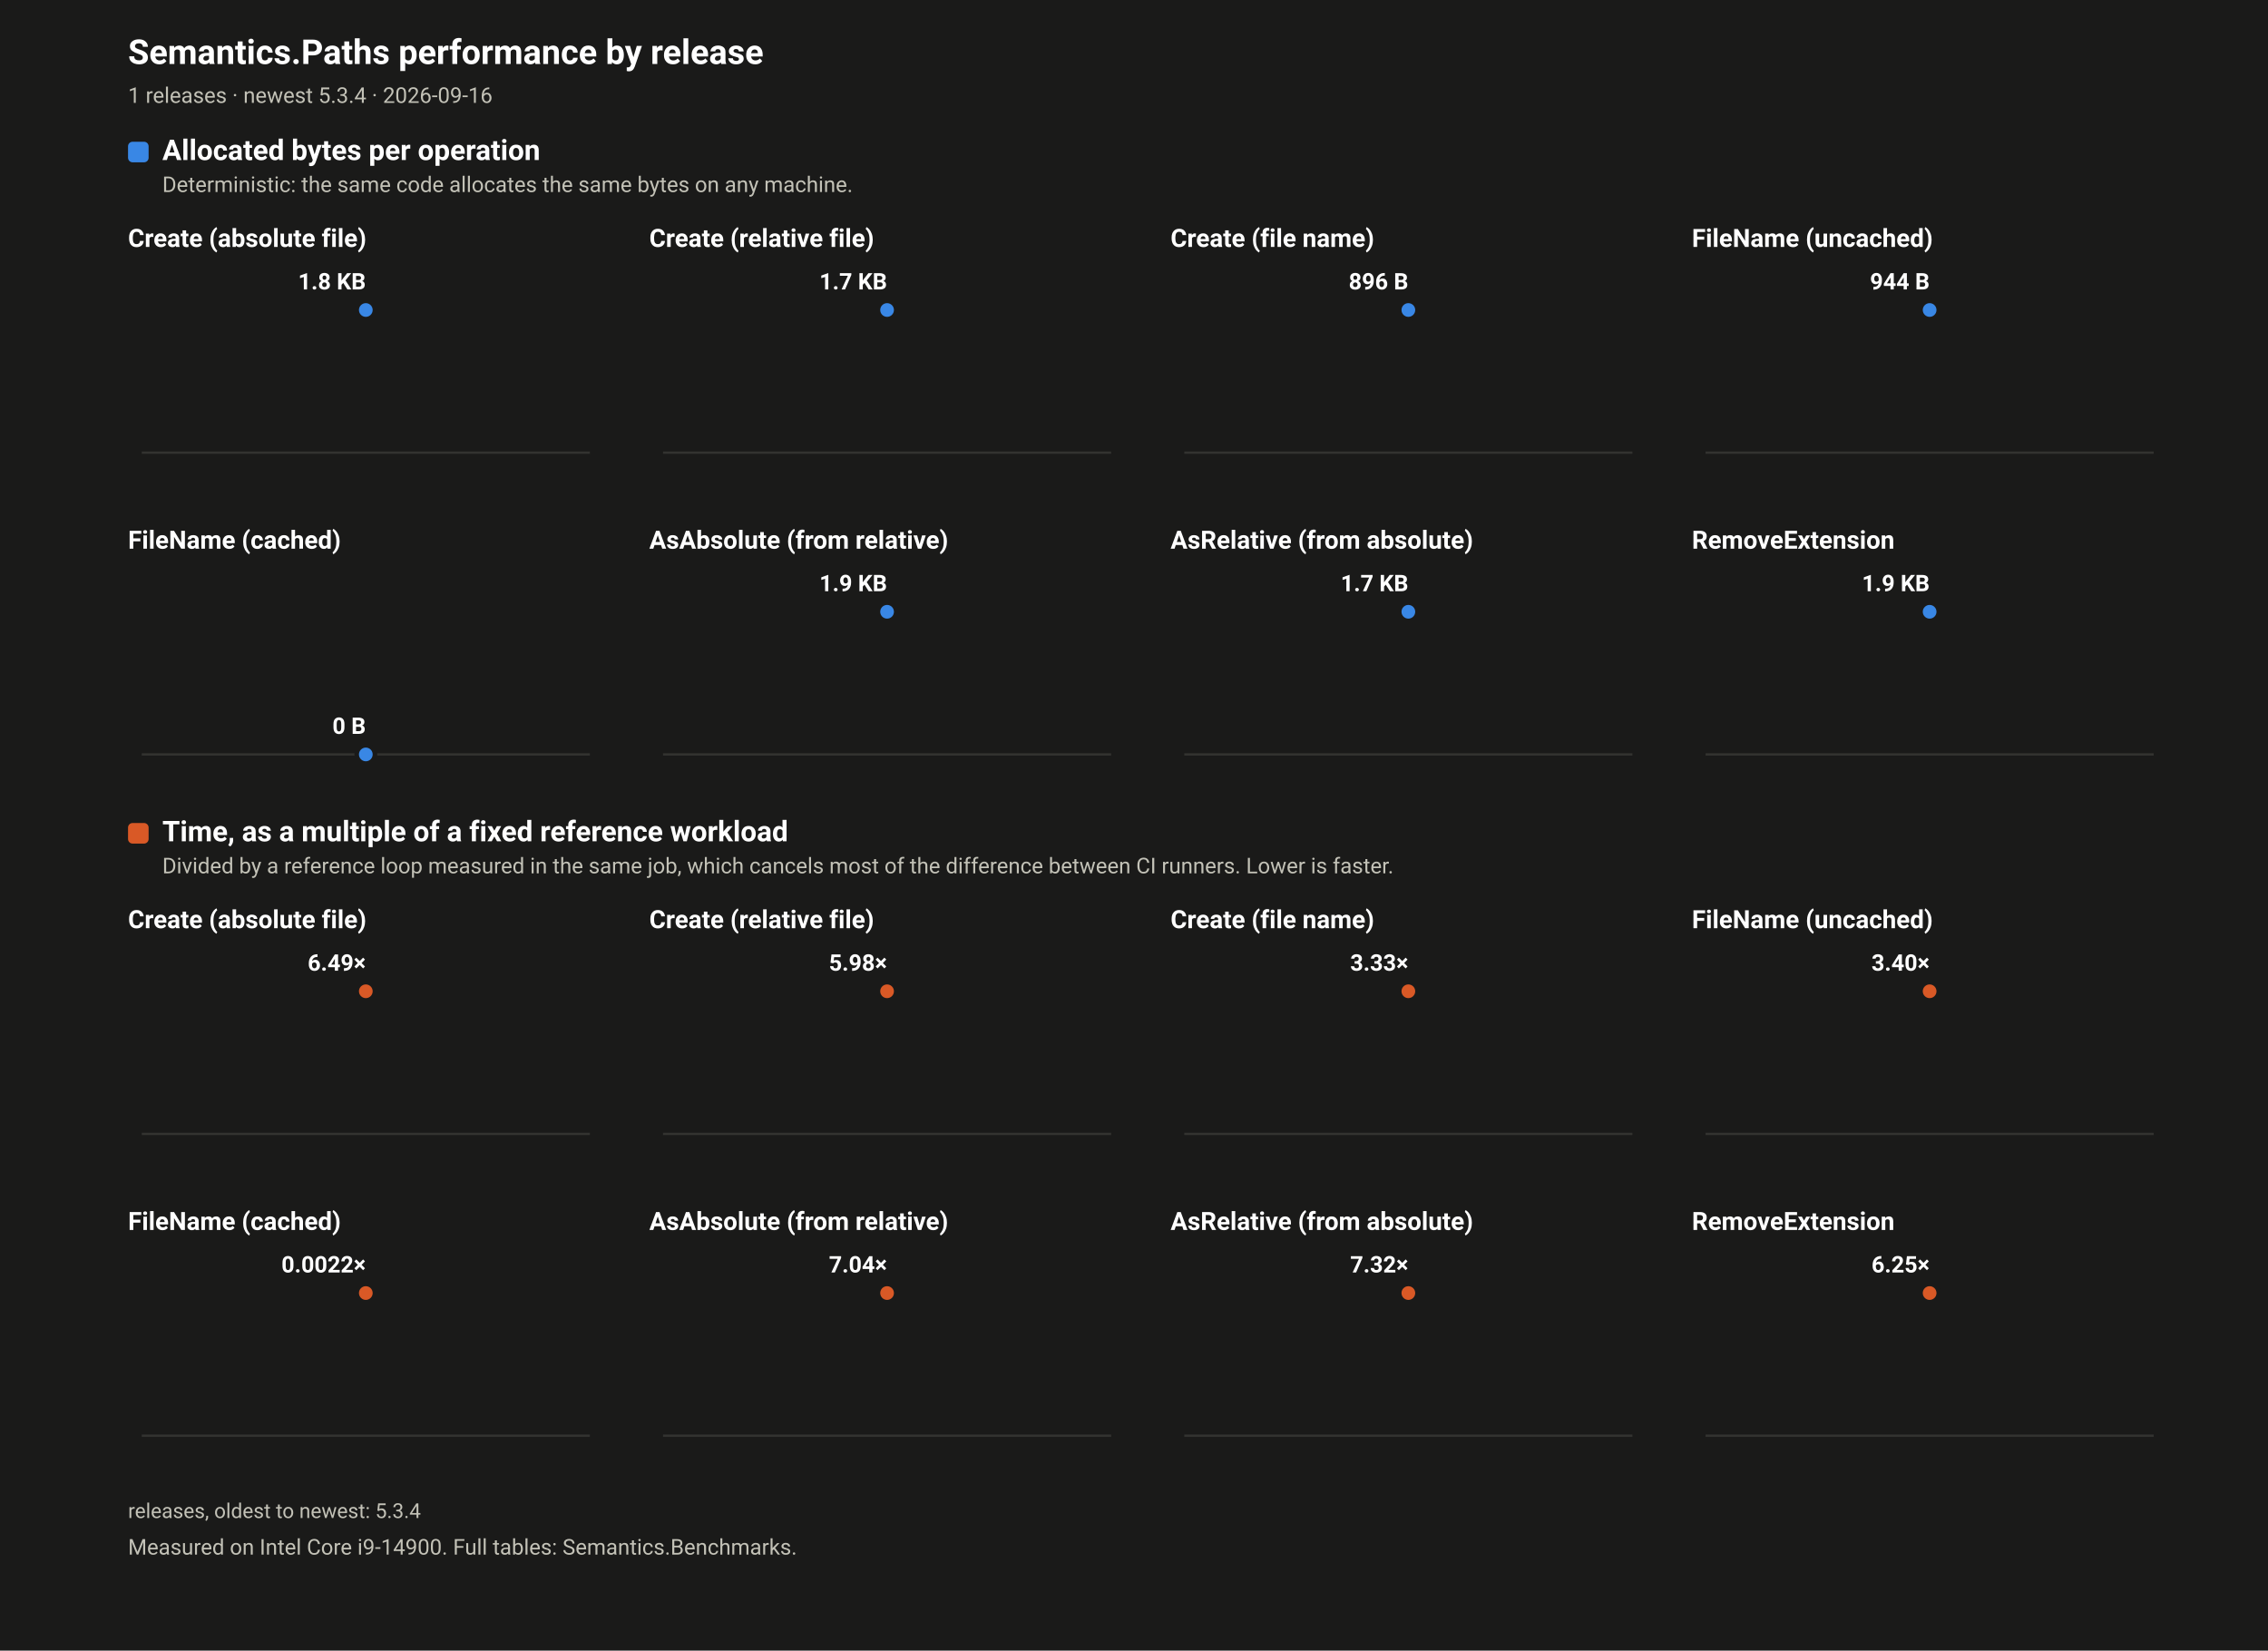
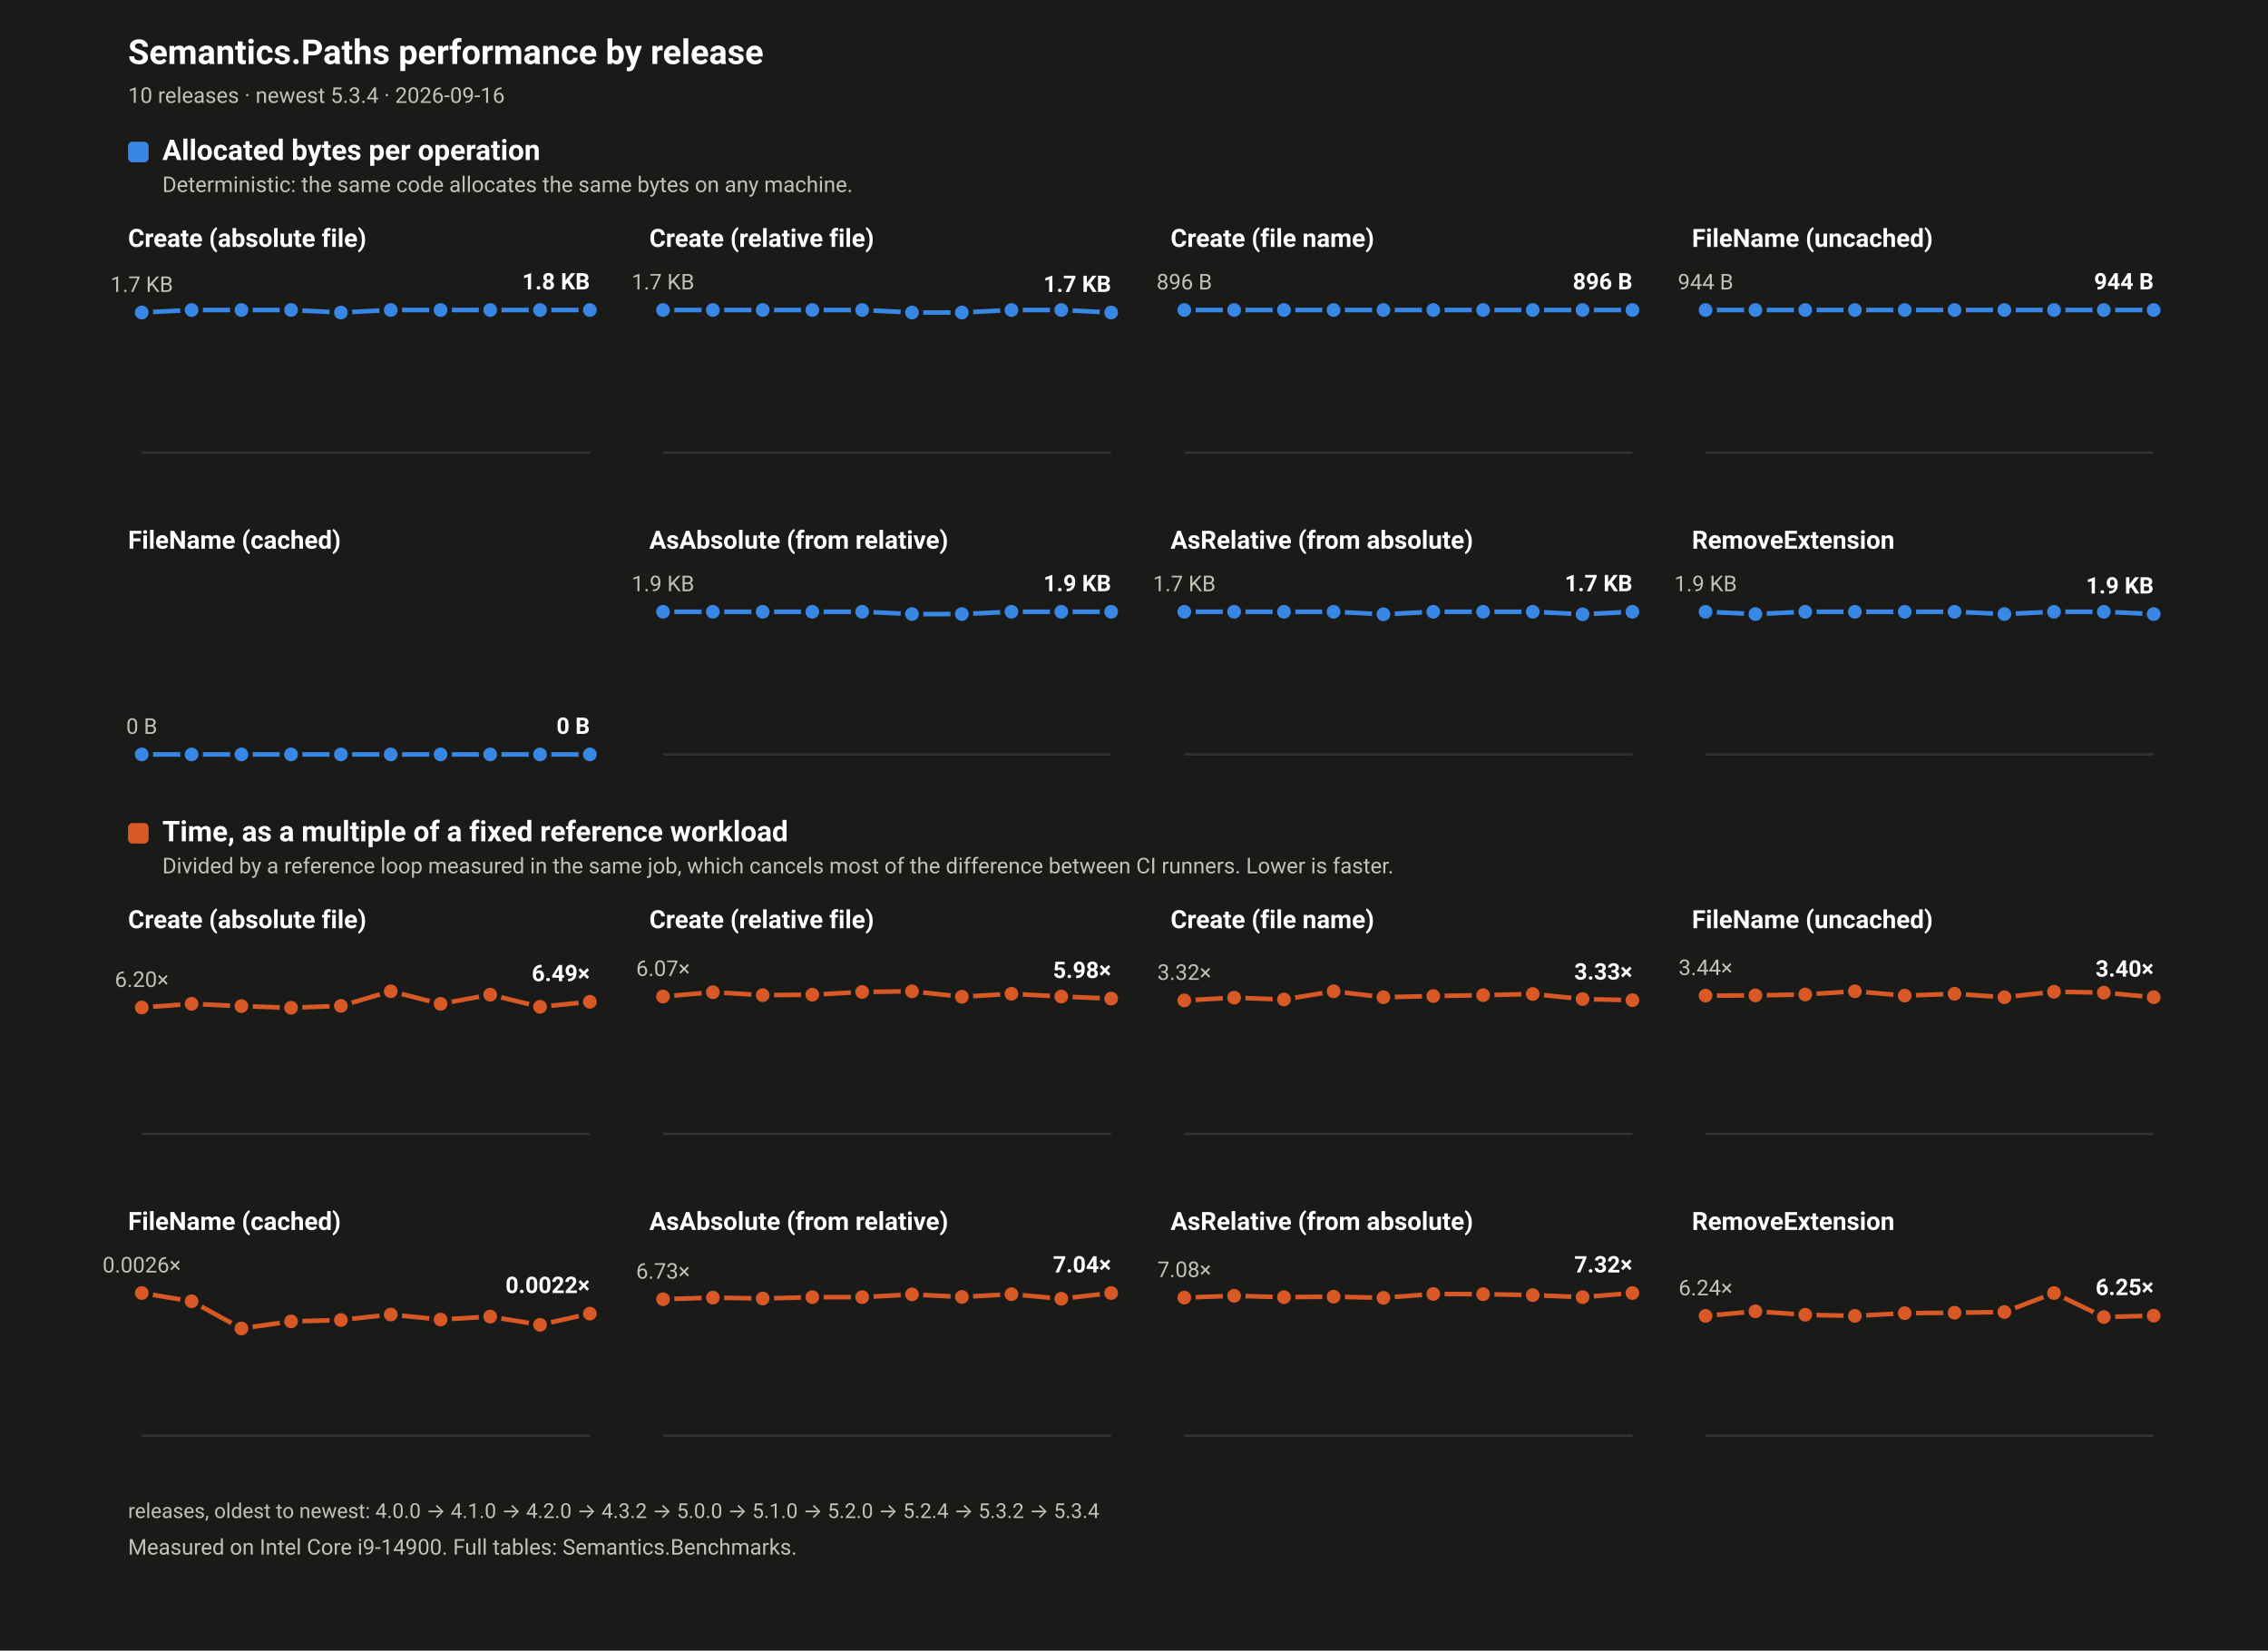
<svg xmlns="http://www.w3.org/2000/svg" width="992" height="722" viewBox="0 0 992 722" role="img" aria-label="Semantics.Paths allocation and relative time per release">
  <style>
  text { font-family: ui-sans-serif, -apple-system, 'Segoe UI', Roboto, sans-serif; fill: #ffffff; }
  .title { font-size: 15px; font-weight: 600; }
  .section { font-size: 12.5px; font-weight: 600; }
  .panel-title { font-size: 11px; font-weight: 600; fill: #ffffff; }
  .muted, .muted-value, .caption { font-size: 9.5px; fill: #c3c2b7; }
  .value { font-size: 10px; font-weight: 600; fill: #ffffff; }
  .tick { font-size: 9px; fill: #c3c2b7; }
  .axis { stroke: #333330; stroke-width: 1; }
</style>
  <rect width="992" height="722" fill="#1a1a19" />
  <text x="56" y="28" class="title">Semantics.Paths performance by release</text>
-   <text x="56" y="45" class="caption">1 releases · newest 5.3.4 · 2026-09-16</text>
+   <text x="56" y="45" class="caption">10 releases · newest 5.3.4 · 2026-09-16</text>
  <rect x="56" y="62" width="9" height="9" rx="2" fill="#3987e5" />
  <text x="71" y="70" class="section">Allocated bytes per operation</text>
  <text x="71" y="84" class="caption">Deterministic: the same code allocates the same bytes on any machine.</text>
  <text x="56" y="108" class="panel-title">Create (absolute file)</text>
  <line x1="62" y1="198.0" x2="258" y2="198.0" class="axis" />
-   <circle cx="160.0" cy="135.6" r="4" fill="#3987e5" stroke="#1a1a19" stroke-width="2" />
-   <text x="160.0" y="126.6" class="value" text-anchor="end">1.8 KB</text>
+   <polyline points="62.0,136.7 83.8,135.6 105.6,135.6 127.3,135.6 149.1,136.7 170.9,135.6 192.7,135.6 214.4,135.6 236.2,135.6 258.0,135.6" fill="none" stroke="#3987e5" stroke-width="2" stroke-linejoin="round" stroke-linecap="round" />
+   <circle cx="62.0" cy="136.7" r="4" fill="#3987e5" stroke="#1a1a19" stroke-width="2" />
+   <circle cx="83.8" cy="135.6" r="4" fill="#3987e5" stroke="#1a1a19" stroke-width="2" />
+   <circle cx="105.6" cy="135.6" r="4" fill="#3987e5" stroke="#1a1a19" stroke-width="2" />
+   <circle cx="127.3" cy="135.6" r="4" fill="#3987e5" stroke="#1a1a19" stroke-width="2" />
+   <circle cx="149.1" cy="136.7" r="4" fill="#3987e5" stroke="#1a1a19" stroke-width="2" />
+   <circle cx="170.9" cy="135.6" r="4" fill="#3987e5" stroke="#1a1a19" stroke-width="2" />
+   <circle cx="192.7" cy="135.6" r="4" fill="#3987e5" stroke="#1a1a19" stroke-width="2" />
+   <circle cx="214.4" cy="135.6" r="4" fill="#3987e5" stroke="#1a1a19" stroke-width="2" />
+   <circle cx="236.2" cy="135.6" r="4" fill="#3987e5" stroke="#1a1a19" stroke-width="2" />
+   <circle cx="258.0" cy="135.6" r="4" fill="#3987e5" stroke="#1a1a19" stroke-width="2" />
+   <text x="258.0" y="126.6" class="value" text-anchor="end">1.8 KB</text>
+   <text x="62.0" y="127.7" class="muted-value" text-anchor="middle">1.7 KB</text>
  <text x="284" y="108" class="panel-title">Create (relative file)</text>
  <line x1="290" y1="198.0" x2="486" y2="198.0" class="axis" />
-   <circle cx="388.0" cy="135.6" r="4" fill="#3987e5" stroke="#1a1a19" stroke-width="2" />
-   <text x="388.0" y="126.6" class="value" text-anchor="end">1.7 KB</text>
+   <polyline points="290.0,135.6 311.8,135.6 333.6,135.6 355.3,135.6 377.1,135.6 398.9,136.7 420.7,136.7 442.4,135.6 464.2,135.6 486.0,136.7" fill="none" stroke="#3987e5" stroke-width="2" stroke-linejoin="round" stroke-linecap="round" />
+   <circle cx="290.0" cy="135.6" r="4" fill="#3987e5" stroke="#1a1a19" stroke-width="2" />
+   <circle cx="311.8" cy="135.6" r="4" fill="#3987e5" stroke="#1a1a19" stroke-width="2" />
+   <circle cx="333.6" cy="135.6" r="4" fill="#3987e5" stroke="#1a1a19" stroke-width="2" />
+   <circle cx="355.3" cy="135.6" r="4" fill="#3987e5" stroke="#1a1a19" stroke-width="2" />
+   <circle cx="377.1" cy="135.6" r="4" fill="#3987e5" stroke="#1a1a19" stroke-width="2" />
+   <circle cx="398.9" cy="136.7" r="4" fill="#3987e5" stroke="#1a1a19" stroke-width="2" />
+   <circle cx="420.7" cy="136.7" r="4" fill="#3987e5" stroke="#1a1a19" stroke-width="2" />
+   <circle cx="442.4" cy="135.6" r="4" fill="#3987e5" stroke="#1a1a19" stroke-width="2" />
+   <circle cx="464.2" cy="135.6" r="4" fill="#3987e5" stroke="#1a1a19" stroke-width="2" />
+   <circle cx="486.0" cy="136.7" r="4" fill="#3987e5" stroke="#1a1a19" stroke-width="2" />
+   <text x="486.0" y="127.7" class="value" text-anchor="end">1.7 KB</text>
+   <text x="290.0" y="126.6" class="muted-value" text-anchor="middle">1.7 KB</text>
  <text x="512" y="108" class="panel-title">Create (file name)</text>
  <line x1="518" y1="198.0" x2="714" y2="198.0" class="axis" />
-   <circle cx="616.0" cy="135.6" r="4" fill="#3987e5" stroke="#1a1a19" stroke-width="2" />
-   <text x="616.0" y="126.6" class="value" text-anchor="end">896 B</text>
+   <polyline points="518.0,135.6 539.8,135.6 561.6,135.6 583.3,135.6 605.1,135.6 626.9,135.6 648.7,135.6 670.4,135.6 692.2,135.6 714.0,135.6" fill="none" stroke="#3987e5" stroke-width="2" stroke-linejoin="round" stroke-linecap="round" />
+   <circle cx="518.0" cy="135.6" r="4" fill="#3987e5" stroke="#1a1a19" stroke-width="2" />
+   <circle cx="539.8" cy="135.6" r="4" fill="#3987e5" stroke="#1a1a19" stroke-width="2" />
+   <circle cx="561.6" cy="135.6" r="4" fill="#3987e5" stroke="#1a1a19" stroke-width="2" />
+   <circle cx="583.3" cy="135.6" r="4" fill="#3987e5" stroke="#1a1a19" stroke-width="2" />
+   <circle cx="605.1" cy="135.6" r="4" fill="#3987e5" stroke="#1a1a19" stroke-width="2" />
+   <circle cx="626.9" cy="135.6" r="4" fill="#3987e5" stroke="#1a1a19" stroke-width="2" />
+   <circle cx="648.7" cy="135.6" r="4" fill="#3987e5" stroke="#1a1a19" stroke-width="2" />
+   <circle cx="670.4" cy="135.6" r="4" fill="#3987e5" stroke="#1a1a19" stroke-width="2" />
+   <circle cx="692.2" cy="135.6" r="4" fill="#3987e5" stroke="#1a1a19" stroke-width="2" />
+   <circle cx="714.0" cy="135.6" r="4" fill="#3987e5" stroke="#1a1a19" stroke-width="2" />
+   <text x="714.0" y="126.6" class="value" text-anchor="end">896 B</text>
+   <text x="518.0" y="126.6" class="muted-value" text-anchor="middle">896 B</text>
  <text x="740" y="108" class="panel-title">FileName (uncached)</text>
  <line x1="746" y1="198.0" x2="942" y2="198.0" class="axis" />
-   <circle cx="844.0" cy="135.6" r="4" fill="#3987e5" stroke="#1a1a19" stroke-width="2" />
-   <text x="844.0" y="126.6" class="value" text-anchor="end">944 B</text>
+   <polyline points="746.0,135.6 767.8,135.6 789.6,135.6 811.3,135.6 833.1,135.6 854.9,135.6 876.7,135.6 898.4,135.6 920.2,135.6 942.0,135.6" fill="none" stroke="#3987e5" stroke-width="2" stroke-linejoin="round" stroke-linecap="round" />
+   <circle cx="746.0" cy="135.6" r="4" fill="#3987e5" stroke="#1a1a19" stroke-width="2" />
+   <circle cx="767.8" cy="135.6" r="4" fill="#3987e5" stroke="#1a1a19" stroke-width="2" />
+   <circle cx="789.6" cy="135.6" r="4" fill="#3987e5" stroke="#1a1a19" stroke-width="2" />
+   <circle cx="811.3" cy="135.6" r="4" fill="#3987e5" stroke="#1a1a19" stroke-width="2" />
+   <circle cx="833.1" cy="135.6" r="4" fill="#3987e5" stroke="#1a1a19" stroke-width="2" />
+   <circle cx="854.9" cy="135.6" r="4" fill="#3987e5" stroke="#1a1a19" stroke-width="2" />
+   <circle cx="876.7" cy="135.6" r="4" fill="#3987e5" stroke="#1a1a19" stroke-width="2" />
+   <circle cx="898.4" cy="135.6" r="4" fill="#3987e5" stroke="#1a1a19" stroke-width="2" />
+   <circle cx="920.2" cy="135.6" r="4" fill="#3987e5" stroke="#1a1a19" stroke-width="2" />
+   <circle cx="942.0" cy="135.6" r="4" fill="#3987e5" stroke="#1a1a19" stroke-width="2" />
+   <text x="942.0" y="126.6" class="value" text-anchor="end">944 B</text>
+   <text x="746.0" y="126.6" class="muted-value" text-anchor="middle">944 B</text>
  <text x="56" y="240" class="panel-title">FileName (cached)</text>
  <line x1="62" y1="330.0" x2="258" y2="330.0" class="axis" />
-   <circle cx="160.0" cy="330.0" r="4" fill="#3987e5" stroke="#1a1a19" stroke-width="2" />
-   <text x="160.0" y="321.0" class="value" text-anchor="end">0 B</text>
+   <polyline points="62.0,330.0 83.8,330.0 105.6,330.0 127.3,330.0 149.1,330.0 170.9,330.0 192.7,330.0 214.4,330.0 236.2,330.0 258.0,330.0" fill="none" stroke="#3987e5" stroke-width="2" stroke-linejoin="round" stroke-linecap="round" />
+   <circle cx="62.0" cy="330.0" r="4" fill="#3987e5" stroke="#1a1a19" stroke-width="2" />
+   <circle cx="83.8" cy="330.0" r="4" fill="#3987e5" stroke="#1a1a19" stroke-width="2" />
+   <circle cx="105.6" cy="330.0" r="4" fill="#3987e5" stroke="#1a1a19" stroke-width="2" />
+   <circle cx="127.3" cy="330.0" r="4" fill="#3987e5" stroke="#1a1a19" stroke-width="2" />
+   <circle cx="149.1" cy="330.0" r="4" fill="#3987e5" stroke="#1a1a19" stroke-width="2" />
+   <circle cx="170.9" cy="330.0" r="4" fill="#3987e5" stroke="#1a1a19" stroke-width="2" />
+   <circle cx="192.7" cy="330.0" r="4" fill="#3987e5" stroke="#1a1a19" stroke-width="2" />
+   <circle cx="214.4" cy="330.0" r="4" fill="#3987e5" stroke="#1a1a19" stroke-width="2" />
+   <circle cx="236.2" cy="330.0" r="4" fill="#3987e5" stroke="#1a1a19" stroke-width="2" />
+   <circle cx="258.0" cy="330.0" r="4" fill="#3987e5" stroke="#1a1a19" stroke-width="2" />
+   <text x="258.0" y="321.0" class="value" text-anchor="end">0 B</text>
+   <text x="62.0" y="321.0" class="muted-value" text-anchor="middle">0 B</text>
  <text x="284" y="240" class="panel-title">AsAbsolute (from relative)</text>
  <line x1="290" y1="330.0" x2="486" y2="330.0" class="axis" />
-   <circle cx="388.0" cy="267.6" r="4" fill="#3987e5" stroke="#1a1a19" stroke-width="2" />
-   <text x="388.0" y="258.6" class="value" text-anchor="end">1.9 KB</text>
+   <polyline points="290.0,267.6 311.8,267.6 333.6,267.6 355.3,267.6 377.1,267.6 398.9,268.6 420.7,268.6 442.4,267.6 464.2,267.6 486.0,267.6" fill="none" stroke="#3987e5" stroke-width="2" stroke-linejoin="round" stroke-linecap="round" />
+   <circle cx="290.0" cy="267.6" r="4" fill="#3987e5" stroke="#1a1a19" stroke-width="2" />
+   <circle cx="311.8" cy="267.6" r="4" fill="#3987e5" stroke="#1a1a19" stroke-width="2" />
+   <circle cx="333.6" cy="267.6" r="4" fill="#3987e5" stroke="#1a1a19" stroke-width="2" />
+   <circle cx="355.3" cy="267.6" r="4" fill="#3987e5" stroke="#1a1a19" stroke-width="2" />
+   <circle cx="377.1" cy="267.6" r="4" fill="#3987e5" stroke="#1a1a19" stroke-width="2" />
+   <circle cx="398.9" cy="268.6" r="4" fill="#3987e5" stroke="#1a1a19" stroke-width="2" />
+   <circle cx="420.7" cy="268.6" r="4" fill="#3987e5" stroke="#1a1a19" stroke-width="2" />
+   <circle cx="442.4" cy="267.6" r="4" fill="#3987e5" stroke="#1a1a19" stroke-width="2" />
+   <circle cx="464.2" cy="267.6" r="4" fill="#3987e5" stroke="#1a1a19" stroke-width="2" />
+   <circle cx="486.0" cy="267.6" r="4" fill="#3987e5" stroke="#1a1a19" stroke-width="2" />
+   <text x="486.0" y="258.6" class="value" text-anchor="end">1.9 KB</text>
+   <text x="290.0" y="258.6" class="muted-value" text-anchor="middle">1.9 KB</text>
  <text x="512" y="240" class="panel-title">AsRelative (from absolute)</text>
  <line x1="518" y1="330.0" x2="714" y2="330.0" class="axis" />
-   <circle cx="616.0" cy="267.6" r="4" fill="#3987e5" stroke="#1a1a19" stroke-width="2" />
-   <text x="616.0" y="258.6" class="value" text-anchor="end">1.7 KB</text>
+   <polyline points="518.0,267.6 539.8,267.6 561.6,267.6 583.3,267.6 605.1,268.7 626.9,267.6 648.7,267.6 670.4,267.6 692.2,268.7 714.0,267.6" fill="none" stroke="#3987e5" stroke-width="2" stroke-linejoin="round" stroke-linecap="round" />
+   <circle cx="518.0" cy="267.6" r="4" fill="#3987e5" stroke="#1a1a19" stroke-width="2" />
+   <circle cx="539.8" cy="267.6" r="4" fill="#3987e5" stroke="#1a1a19" stroke-width="2" />
+   <circle cx="561.6" cy="267.6" r="4" fill="#3987e5" stroke="#1a1a19" stroke-width="2" />
+   <circle cx="583.3" cy="267.6" r="4" fill="#3987e5" stroke="#1a1a19" stroke-width="2" />
+   <circle cx="605.1" cy="268.7" r="4" fill="#3987e5" stroke="#1a1a19" stroke-width="2" />
+   <circle cx="626.9" cy="267.6" r="4" fill="#3987e5" stroke="#1a1a19" stroke-width="2" />
+   <circle cx="648.7" cy="267.6" r="4" fill="#3987e5" stroke="#1a1a19" stroke-width="2" />
+   <circle cx="670.4" cy="267.6" r="4" fill="#3987e5" stroke="#1a1a19" stroke-width="2" />
+   <circle cx="692.2" cy="268.7" r="4" fill="#3987e5" stroke="#1a1a19" stroke-width="2" />
+   <circle cx="714.0" cy="267.6" r="4" fill="#3987e5" stroke="#1a1a19" stroke-width="2" />
+   <text x="714.0" y="258.6" class="value" text-anchor="end">1.7 KB</text>
+   <text x="518.0" y="258.6" class="muted-value" text-anchor="middle">1.7 KB</text>
  <text x="740" y="240" class="panel-title">RemoveExtension</text>
  <line x1="746" y1="330.0" x2="942" y2="330.0" class="axis" />
-   <circle cx="844.0" cy="267.6" r="4" fill="#3987e5" stroke="#1a1a19" stroke-width="2" />
-   <text x="844.0" y="258.6" class="value" text-anchor="end">1.9 KB</text>
+   <polyline points="746.0,267.6 767.8,268.6 789.6,267.6 811.3,267.6 833.1,267.6 854.9,267.6 876.7,268.6 898.4,267.6 920.2,267.6 942.0,268.6" fill="none" stroke="#3987e5" stroke-width="2" stroke-linejoin="round" stroke-linecap="round" />
+   <circle cx="746.0" cy="267.6" r="4" fill="#3987e5" stroke="#1a1a19" stroke-width="2" />
+   <circle cx="767.8" cy="268.6" r="4" fill="#3987e5" stroke="#1a1a19" stroke-width="2" />
+   <circle cx="789.6" cy="267.6" r="4" fill="#3987e5" stroke="#1a1a19" stroke-width="2" />
+   <circle cx="811.3" cy="267.6" r="4" fill="#3987e5" stroke="#1a1a19" stroke-width="2" />
+   <circle cx="833.1" cy="267.6" r="4" fill="#3987e5" stroke="#1a1a19" stroke-width="2" />
+   <circle cx="854.9" cy="267.6" r="4" fill="#3987e5" stroke="#1a1a19" stroke-width="2" />
+   <circle cx="876.7" cy="268.6" r="4" fill="#3987e5" stroke="#1a1a19" stroke-width="2" />
+   <circle cx="898.4" cy="267.6" r="4" fill="#3987e5" stroke="#1a1a19" stroke-width="2" />
+   <circle cx="920.2" cy="267.6" r="4" fill="#3987e5" stroke="#1a1a19" stroke-width="2" />
+   <circle cx="942.0" cy="268.6" r="4" fill="#3987e5" stroke="#1a1a19" stroke-width="2" />
+   <text x="942.0" y="259.6" class="value" text-anchor="end">1.9 KB</text>
+   <text x="746.0" y="258.6" class="muted-value" text-anchor="middle">1.9 KB</text>
  <rect x="56" y="360" width="9" height="9" rx="2" fill="#d95926" />
  <text x="71" y="368" class="section">Time, as a multiple of a fixed reference workload</text>
  <text x="71" y="382" class="caption">Divided by a reference loop measured in the same job, which cancels most of the difference between CI runners. Lower is faster.</text>
  <text x="56" y="406" class="panel-title">Create (absolute file)</text>
  <line x1="62" y1="496.0" x2="258" y2="496.0" class="axis" />
-   <circle cx="160.0" cy="433.6" r="4" fill="#d95926" stroke="#1a1a19" stroke-width="2" />
-   <text x="160.0" y="424.6" class="value" text-anchor="end">6.49×</text>
+   <polyline points="62.0,440.7 83.8,439.1 105.6,440.1 127.3,440.8 149.1,440.0 170.9,433.6 192.7,439.1 214.4,435.1 236.2,440.4 258.0,438.2" fill="none" stroke="#d95926" stroke-width="2" stroke-linejoin="round" stroke-linecap="round" />
+   <circle cx="62.0" cy="440.7" r="4" fill="#d95926" stroke="#1a1a19" stroke-width="2" />
+   <circle cx="83.8" cy="439.1" r="4" fill="#d95926" stroke="#1a1a19" stroke-width="2" />
+   <circle cx="105.6" cy="440.1" r="4" fill="#d95926" stroke="#1a1a19" stroke-width="2" />
+   <circle cx="127.3" cy="440.8" r="4" fill="#d95926" stroke="#1a1a19" stroke-width="2" />
+   <circle cx="149.1" cy="440.0" r="4" fill="#d95926" stroke="#1a1a19" stroke-width="2" />
+   <circle cx="170.9" cy="433.6" r="4" fill="#d95926" stroke="#1a1a19" stroke-width="2" />
+   <circle cx="192.7" cy="439.1" r="4" fill="#d95926" stroke="#1a1a19" stroke-width="2" />
+   <circle cx="214.4" cy="435.1" r="4" fill="#d95926" stroke="#1a1a19" stroke-width="2" />
+   <circle cx="236.2" cy="440.4" r="4" fill="#d95926" stroke="#1a1a19" stroke-width="2" />
+   <circle cx="258.0" cy="438.2" r="4" fill="#d95926" stroke="#1a1a19" stroke-width="2" />
+   <text x="258.0" y="429.2" class="value" text-anchor="end">6.49×</text>
+   <text x="62.0" y="431.7" class="muted-value" text-anchor="middle">6.20×</text>
  <text x="284" y="406" class="panel-title">Create (relative file)</text>
  <line x1="290" y1="496.0" x2="486" y2="496.0" class="axis" />
-   <circle cx="388.0" cy="433.6" r="4" fill="#d95926" stroke="#1a1a19" stroke-width="2" />
-   <text x="388.0" y="424.6" class="value" text-anchor="end">5.98×</text>
+   <polyline points="290.0,435.9 311.8,434.0 333.6,435.3 355.3,435.1 377.1,433.9 398.9,433.6 420.7,436.0 442.4,434.7 464.2,435.9 486.0,436.8" fill="none" stroke="#d95926" stroke-width="2" stroke-linejoin="round" stroke-linecap="round" />
+   <circle cx="290.0" cy="435.9" r="4" fill="#d95926" stroke="#1a1a19" stroke-width="2" />
+   <circle cx="311.8" cy="434.0" r="4" fill="#d95926" stroke="#1a1a19" stroke-width="2" />
+   <circle cx="333.6" cy="435.3" r="4" fill="#d95926" stroke="#1a1a19" stroke-width="2" />
+   <circle cx="355.3" cy="435.1" r="4" fill="#d95926" stroke="#1a1a19" stroke-width="2" />
+   <circle cx="377.1" cy="433.9" r="4" fill="#d95926" stroke="#1a1a19" stroke-width="2" />
+   <circle cx="398.9" cy="433.6" r="4" fill="#d95926" stroke="#1a1a19" stroke-width="2" />
+   <circle cx="420.7" cy="436.0" r="4" fill="#d95926" stroke="#1a1a19" stroke-width="2" />
+   <circle cx="442.4" cy="434.7" r="4" fill="#d95926" stroke="#1a1a19" stroke-width="2" />
+   <circle cx="464.2" cy="435.9" r="4" fill="#d95926" stroke="#1a1a19" stroke-width="2" />
+   <circle cx="486.0" cy="436.8" r="4" fill="#d95926" stroke="#1a1a19" stroke-width="2" />
+   <text x="486.0" y="427.8" class="value" text-anchor="end">5.98×</text>
+   <text x="290.0" y="426.9" class="muted-value" text-anchor="middle">6.07×</text>
  <text x="512" y="406" class="panel-title">Create (file name)</text>
  <line x1="518" y1="496.0" x2="714" y2="496.0" class="axis" />
-   <circle cx="616.0" cy="433.6" r="4" fill="#d95926" stroke="#1a1a19" stroke-width="2" />
-   <text x="616.0" y="424.6" class="value" text-anchor="end">3.33×</text>
+   <polyline points="518.0,437.6 539.8,436.4 561.6,437.2 583.3,433.6 605.1,436.2 626.9,435.7 648.7,435.3 670.4,434.8 692.2,437.0 714.0,437.5" fill="none" stroke="#d95926" stroke-width="2" stroke-linejoin="round" stroke-linecap="round" />
+   <circle cx="518.0" cy="437.6" r="4" fill="#d95926" stroke="#1a1a19" stroke-width="2" />
+   <circle cx="539.8" cy="436.4" r="4" fill="#d95926" stroke="#1a1a19" stroke-width="2" />
+   <circle cx="561.6" cy="437.2" r="4" fill="#d95926" stroke="#1a1a19" stroke-width="2" />
+   <circle cx="583.3" cy="433.6" r="4" fill="#d95926" stroke="#1a1a19" stroke-width="2" />
+   <circle cx="605.1" cy="436.2" r="4" fill="#d95926" stroke="#1a1a19" stroke-width="2" />
+   <circle cx="626.9" cy="435.7" r="4" fill="#d95926" stroke="#1a1a19" stroke-width="2" />
+   <circle cx="648.7" cy="435.3" r="4" fill="#d95926" stroke="#1a1a19" stroke-width="2" />
+   <circle cx="670.4" cy="434.8" r="4" fill="#d95926" stroke="#1a1a19" stroke-width="2" />
+   <circle cx="692.2" cy="437.0" r="4" fill="#d95926" stroke="#1a1a19" stroke-width="2" />
+   <circle cx="714.0" cy="437.5" r="4" fill="#d95926" stroke="#1a1a19" stroke-width="2" />
+   <text x="714.0" y="428.5" class="value" text-anchor="end">3.33×</text>
+   <text x="518.0" y="428.6" class="muted-value" text-anchor="middle">3.32×</text>
  <text x="740" y="406" class="panel-title">FileName (uncached)</text>
  <line x1="746" y1="496.0" x2="942" y2="496.0" class="axis" />
-   <circle cx="844.0" cy="433.6" r="4" fill="#d95926" stroke="#1a1a19" stroke-width="2" />
-   <text x="844.0" y="424.6" class="value" text-anchor="end">3.40×</text>
+   <polyline points="746.0,435.5 767.8,435.4 789.6,435.0 811.3,433.6 833.1,435.5 854.9,434.7 876.7,436.2 898.4,433.8 920.2,434.2 942.0,436.2" fill="none" stroke="#d95926" stroke-width="2" stroke-linejoin="round" stroke-linecap="round" />
+   <circle cx="746.0" cy="435.5" r="4" fill="#d95926" stroke="#1a1a19" stroke-width="2" />
+   <circle cx="767.8" cy="435.4" r="4" fill="#d95926" stroke="#1a1a19" stroke-width="2" />
+   <circle cx="789.6" cy="435.0" r="4" fill="#d95926" stroke="#1a1a19" stroke-width="2" />
+   <circle cx="811.3" cy="433.6" r="4" fill="#d95926" stroke="#1a1a19" stroke-width="2" />
+   <circle cx="833.1" cy="435.5" r="4" fill="#d95926" stroke="#1a1a19" stroke-width="2" />
+   <circle cx="854.9" cy="434.7" r="4" fill="#d95926" stroke="#1a1a19" stroke-width="2" />
+   <circle cx="876.7" cy="436.2" r="4" fill="#d95926" stroke="#1a1a19" stroke-width="2" />
+   <circle cx="898.4" cy="433.8" r="4" fill="#d95926" stroke="#1a1a19" stroke-width="2" />
+   <circle cx="920.2" cy="434.2" r="4" fill="#d95926" stroke="#1a1a19" stroke-width="2" />
+   <circle cx="942.0" cy="436.2" r="4" fill="#d95926" stroke="#1a1a19" stroke-width="2" />
+   <text x="942.0" y="427.2" class="value" text-anchor="end">3.40×</text>
+   <text x="746.0" y="426.5" class="muted-value" text-anchor="middle">3.44×</text>
  <text x="56" y="538" class="panel-title">FileName (cached)</text>
  <line x1="62" y1="628.0" x2="258" y2="628.0" class="axis" />
-   <circle cx="160.0" cy="565.6" r="4" fill="#d95926" stroke="#1a1a19" stroke-width="2" />
-   <text x="160.0" y="556.6" class="value" text-anchor="end">0.0022×</text>
+   <polyline points="62.0,565.6 83.8,569.2 105.6,581.1 127.3,578.0 149.1,577.4 170.9,575.0 192.7,577.2 214.4,575.9 236.2,579.5 258.0,574.6" fill="none" stroke="#d95926" stroke-width="2" stroke-linejoin="round" stroke-linecap="round" />
+   <circle cx="62.0" cy="565.6" r="4" fill="#d95926" stroke="#1a1a19" stroke-width="2" />
+   <circle cx="83.8" cy="569.2" r="4" fill="#d95926" stroke="#1a1a19" stroke-width="2" />
+   <circle cx="105.6" cy="581.1" r="4" fill="#d95926" stroke="#1a1a19" stroke-width="2" />
+   <circle cx="127.3" cy="578.0" r="4" fill="#d95926" stroke="#1a1a19" stroke-width="2" />
+   <circle cx="149.1" cy="577.4" r="4" fill="#d95926" stroke="#1a1a19" stroke-width="2" />
+   <circle cx="170.9" cy="575.0" r="4" fill="#d95926" stroke="#1a1a19" stroke-width="2" />
+   <circle cx="192.7" cy="577.2" r="4" fill="#d95926" stroke="#1a1a19" stroke-width="2" />
+   <circle cx="214.4" cy="575.9" r="4" fill="#d95926" stroke="#1a1a19" stroke-width="2" />
+   <circle cx="236.2" cy="579.5" r="4" fill="#d95926" stroke="#1a1a19" stroke-width="2" />
+   <circle cx="258.0" cy="574.6" r="4" fill="#d95926" stroke="#1a1a19" stroke-width="2" />
+   <text x="258.0" y="565.6" class="value" text-anchor="end">0.0022×</text>
+   <text x="62.0" y="556.6" class="muted-value" text-anchor="middle">0.0026×</text>
  <text x="284" y="538" class="panel-title">AsAbsolute (from relative)</text>
  <line x1="290" y1="628.0" x2="486" y2="628.0" class="axis" />
-   <circle cx="388.0" cy="565.6" r="4" fill="#d95926" stroke="#1a1a19" stroke-width="2" />
-   <text x="388.0" y="556.6" class="value" text-anchor="end">7.04×</text>
+   <polyline points="290.0,568.3 311.8,567.6 333.6,568.0 355.3,567.4 377.1,567.4 398.9,566.2 420.7,567.3 442.4,566.1 464.2,568.1 486.0,565.6" fill="none" stroke="#d95926" stroke-width="2" stroke-linejoin="round" stroke-linecap="round" />
+   <circle cx="290.0" cy="568.3" r="4" fill="#d95926" stroke="#1a1a19" stroke-width="2" />
+   <circle cx="311.8" cy="567.6" r="4" fill="#d95926" stroke="#1a1a19" stroke-width="2" />
+   <circle cx="333.6" cy="568.0" r="4" fill="#d95926" stroke="#1a1a19" stroke-width="2" />
+   <circle cx="355.3" cy="567.4" r="4" fill="#d95926" stroke="#1a1a19" stroke-width="2" />
+   <circle cx="377.1" cy="567.4" r="4" fill="#d95926" stroke="#1a1a19" stroke-width="2" />
+   <circle cx="398.9" cy="566.2" r="4" fill="#d95926" stroke="#1a1a19" stroke-width="2" />
+   <circle cx="420.7" cy="567.3" r="4" fill="#d95926" stroke="#1a1a19" stroke-width="2" />
+   <circle cx="442.4" cy="566.1" r="4" fill="#d95926" stroke="#1a1a19" stroke-width="2" />
+   <circle cx="464.2" cy="568.1" r="4" fill="#d95926" stroke="#1a1a19" stroke-width="2" />
+   <circle cx="486.0" cy="565.6" r="4" fill="#d95926" stroke="#1a1a19" stroke-width="2" />
+   <text x="486.0" y="556.6" class="value" text-anchor="end">7.04×</text>
+   <text x="290.0" y="559.3" class="muted-value" text-anchor="middle">6.73×</text>
  <text x="512" y="538" class="panel-title">AsRelative (from absolute)</text>
  <line x1="518" y1="628.0" x2="714" y2="628.0" class="axis" />
-   <circle cx="616.0" cy="565.6" r="4" fill="#d95926" stroke="#1a1a19" stroke-width="2" />
-   <text x="616.0" y="556.6" class="value" text-anchor="end">7.32×</text>
+   <polyline points="518.0,567.6 539.8,566.8 561.6,567.4 583.3,567.2 605.1,567.7 626.9,566.0 648.7,566.1 670.4,566.5 692.2,567.4 714.0,565.6" fill="none" stroke="#d95926" stroke-width="2" stroke-linejoin="round" stroke-linecap="round" />
+   <circle cx="518.0" cy="567.6" r="4" fill="#d95926" stroke="#1a1a19" stroke-width="2" />
+   <circle cx="539.8" cy="566.8" r="4" fill="#d95926" stroke="#1a1a19" stroke-width="2" />
+   <circle cx="561.6" cy="567.4" r="4" fill="#d95926" stroke="#1a1a19" stroke-width="2" />
+   <circle cx="583.3" cy="567.2" r="4" fill="#d95926" stroke="#1a1a19" stroke-width="2" />
+   <circle cx="605.1" cy="567.7" r="4" fill="#d95926" stroke="#1a1a19" stroke-width="2" />
+   <circle cx="626.9" cy="566.0" r="4" fill="#d95926" stroke="#1a1a19" stroke-width="2" />
+   <circle cx="648.7" cy="566.1" r="4" fill="#d95926" stroke="#1a1a19" stroke-width="2" />
+   <circle cx="670.4" cy="566.5" r="4" fill="#d95926" stroke="#1a1a19" stroke-width="2" />
+   <circle cx="692.2" cy="567.4" r="4" fill="#d95926" stroke="#1a1a19" stroke-width="2" />
+   <circle cx="714.0" cy="565.6" r="4" fill="#d95926" stroke="#1a1a19" stroke-width="2" />
+   <text x="714.0" y="556.6" class="value" text-anchor="end">7.32×</text>
+   <text x="518.0" y="558.6" class="muted-value" text-anchor="middle">7.08×</text>
  <text x="740" y="538" class="panel-title">RemoveExtension</text>
  <line x1="746" y1="628.0" x2="942" y2="628.0" class="axis" />
-   <circle cx="844.0" cy="565.6" r="4" fill="#d95926" stroke="#1a1a19" stroke-width="2" />
-   <text x="844.0" y="556.6" class="value" text-anchor="end">6.25×</text>
-   <text x="56" y="664" class="tick">releases, oldest to newest: 5.3.4</text>
+   <polyline points="746.0,575.6 767.8,573.6 789.6,575.1 811.3,575.6 833.1,574.4 854.9,574.2 876.7,573.9 898.4,565.6 920.2,576.1 942.0,575.5" fill="none" stroke="#d95926" stroke-width="2" stroke-linejoin="round" stroke-linecap="round" />
+   <circle cx="746.0" cy="575.6" r="4" fill="#d95926" stroke="#1a1a19" stroke-width="2" />
+   <circle cx="767.8" cy="573.6" r="4" fill="#d95926" stroke="#1a1a19" stroke-width="2" />
+   <circle cx="789.6" cy="575.1" r="4" fill="#d95926" stroke="#1a1a19" stroke-width="2" />
+   <circle cx="811.3" cy="575.6" r="4" fill="#d95926" stroke="#1a1a19" stroke-width="2" />
+   <circle cx="833.1" cy="574.4" r="4" fill="#d95926" stroke="#1a1a19" stroke-width="2" />
+   <circle cx="854.9" cy="574.2" r="4" fill="#d95926" stroke="#1a1a19" stroke-width="2" />
+   <circle cx="876.7" cy="573.9" r="4" fill="#d95926" stroke="#1a1a19" stroke-width="2" />
+   <circle cx="898.4" cy="565.6" r="4" fill="#d95926" stroke="#1a1a19" stroke-width="2" />
+   <circle cx="920.2" cy="576.1" r="4" fill="#d95926" stroke="#1a1a19" stroke-width="2" />
+   <circle cx="942.0" cy="575.5" r="4" fill="#d95926" stroke="#1a1a19" stroke-width="2" />
+   <text x="942.0" y="566.5" class="value" text-anchor="end">6.25×</text>
+   <text x="746.0" y="566.6" class="muted-value" text-anchor="middle">6.24×</text>
+   <text x="56" y="664" class="tick">releases, oldest to newest: 4.0.0 → 4.1.0 → 4.2.0 → 4.3.2 → 5.0.0 → 5.1.0 → 5.2.0 → 5.2.4 → 5.3.2 → 5.3.4</text>
  <text x="56" y="680" class="caption">Measured on Intel Core i9-14900. Full tables: Semantics.Benchmarks.</text>
</svg>
